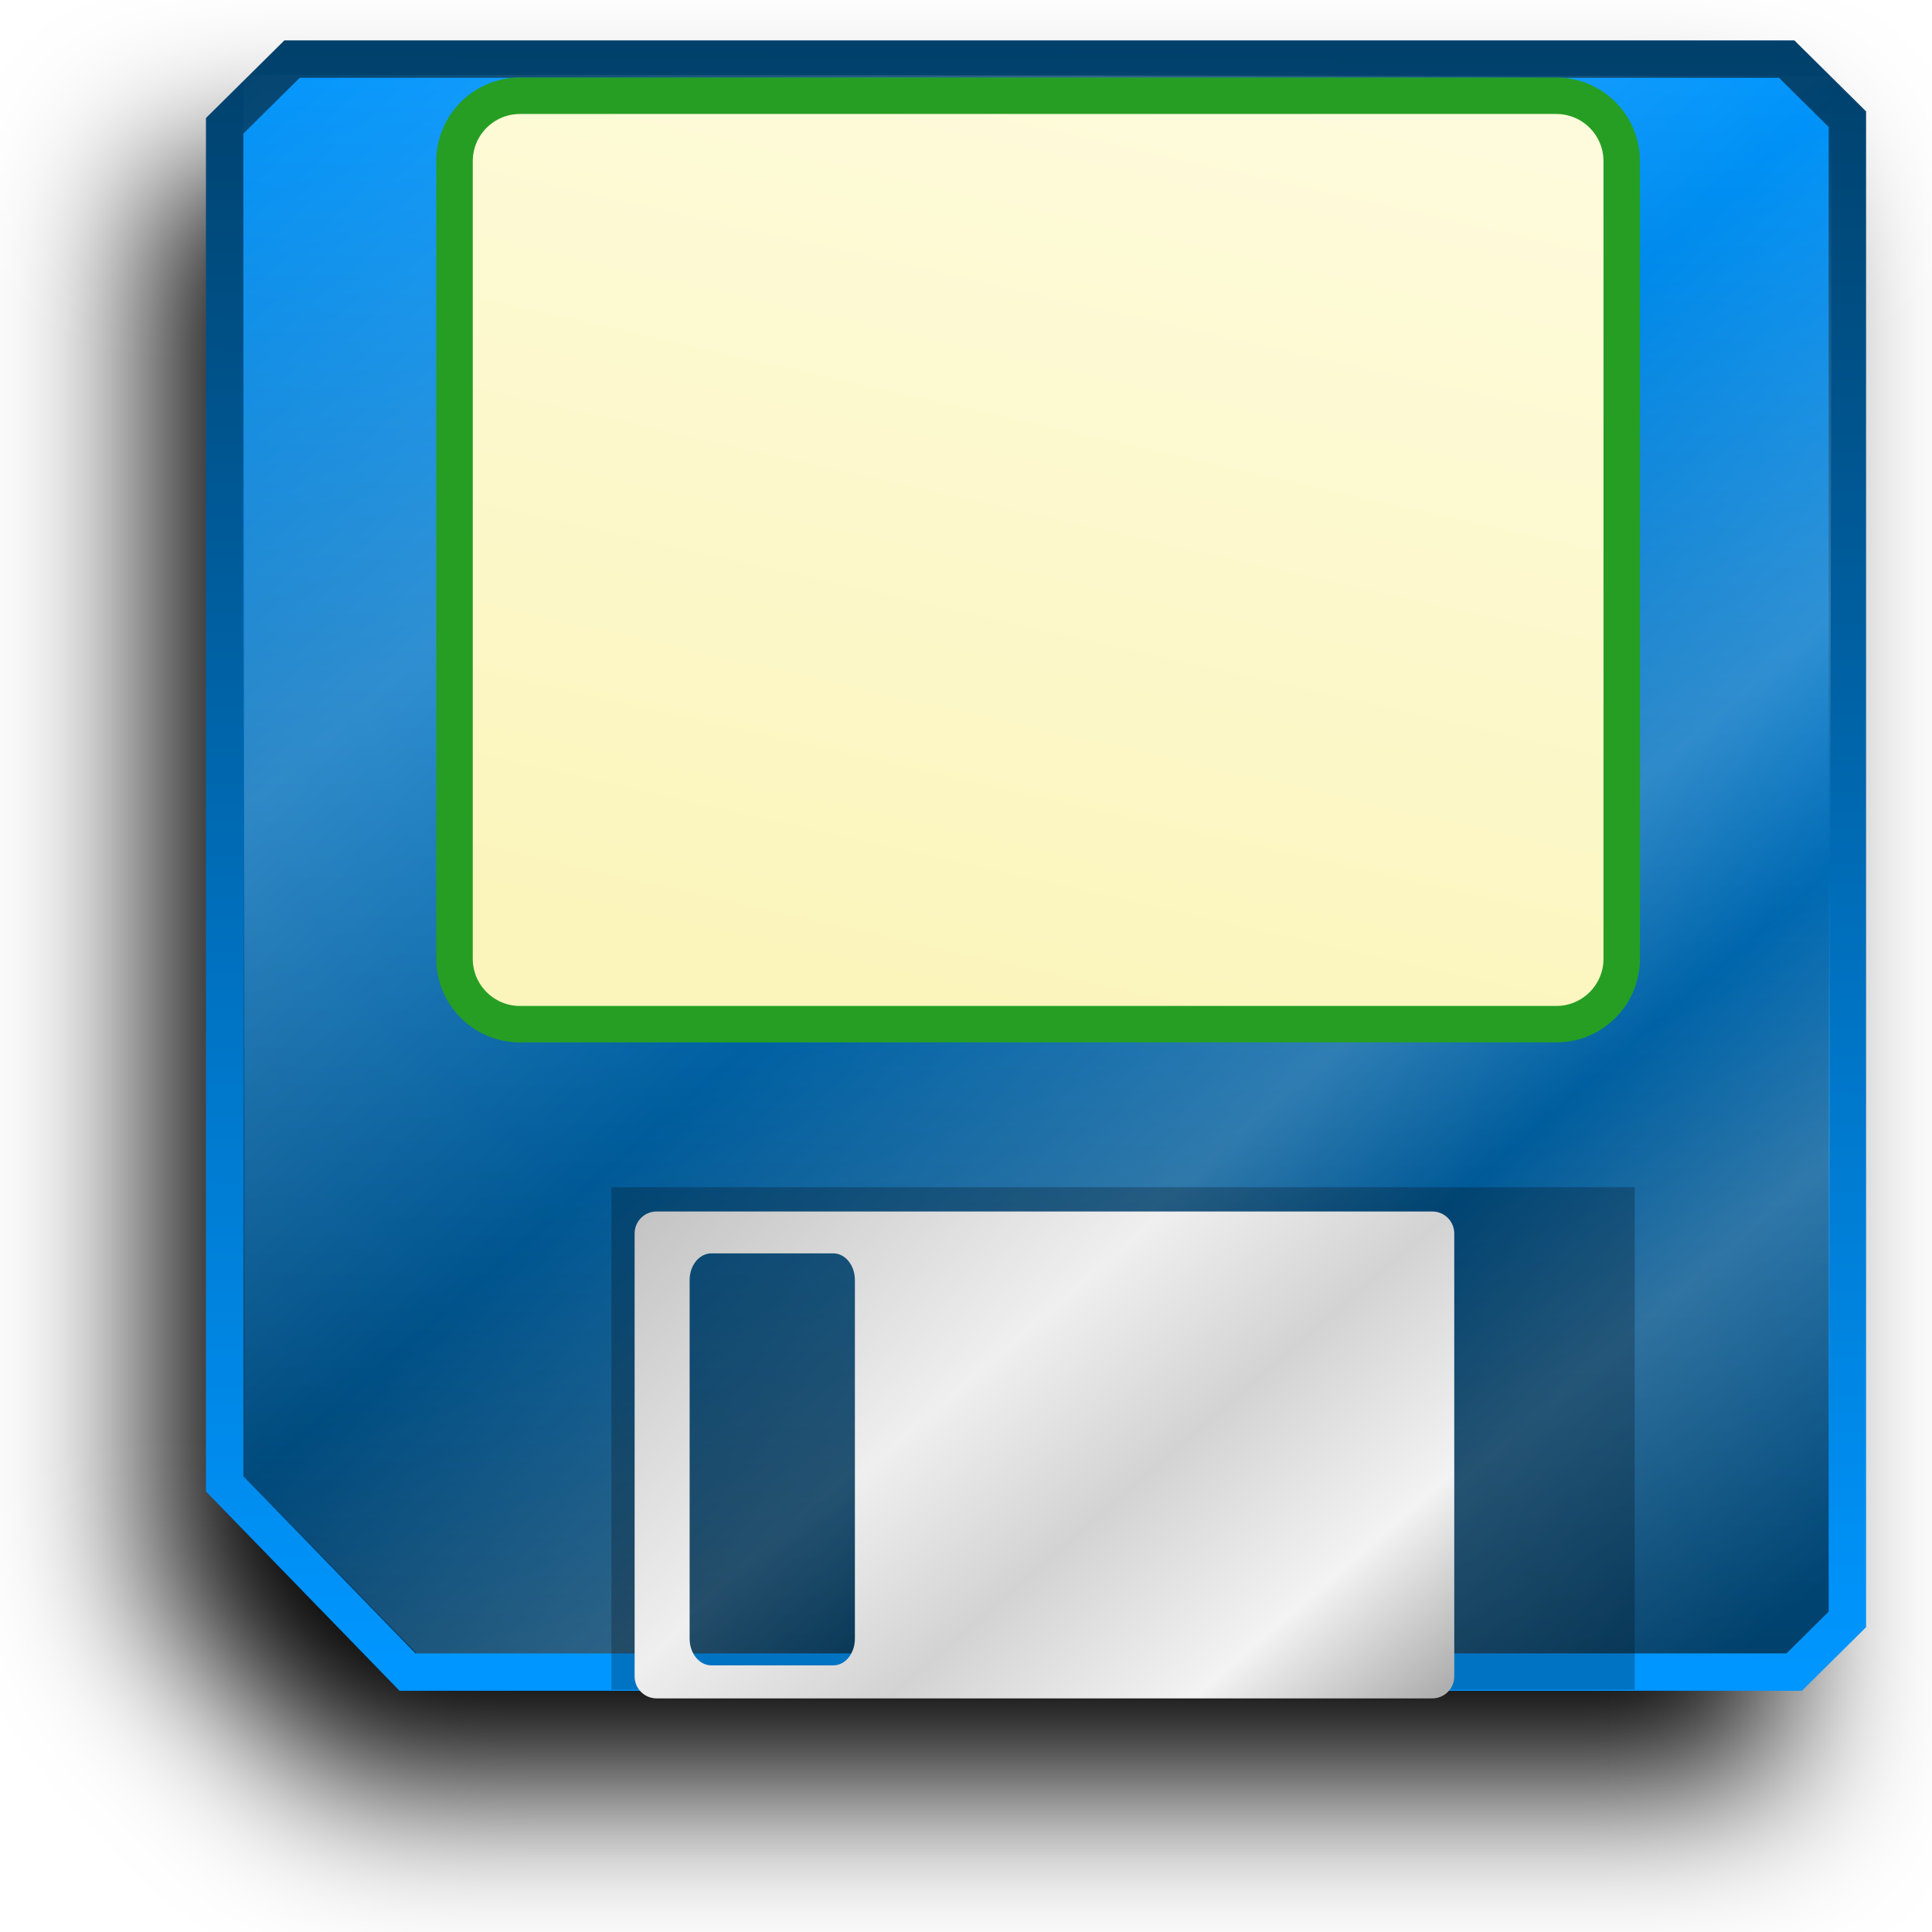
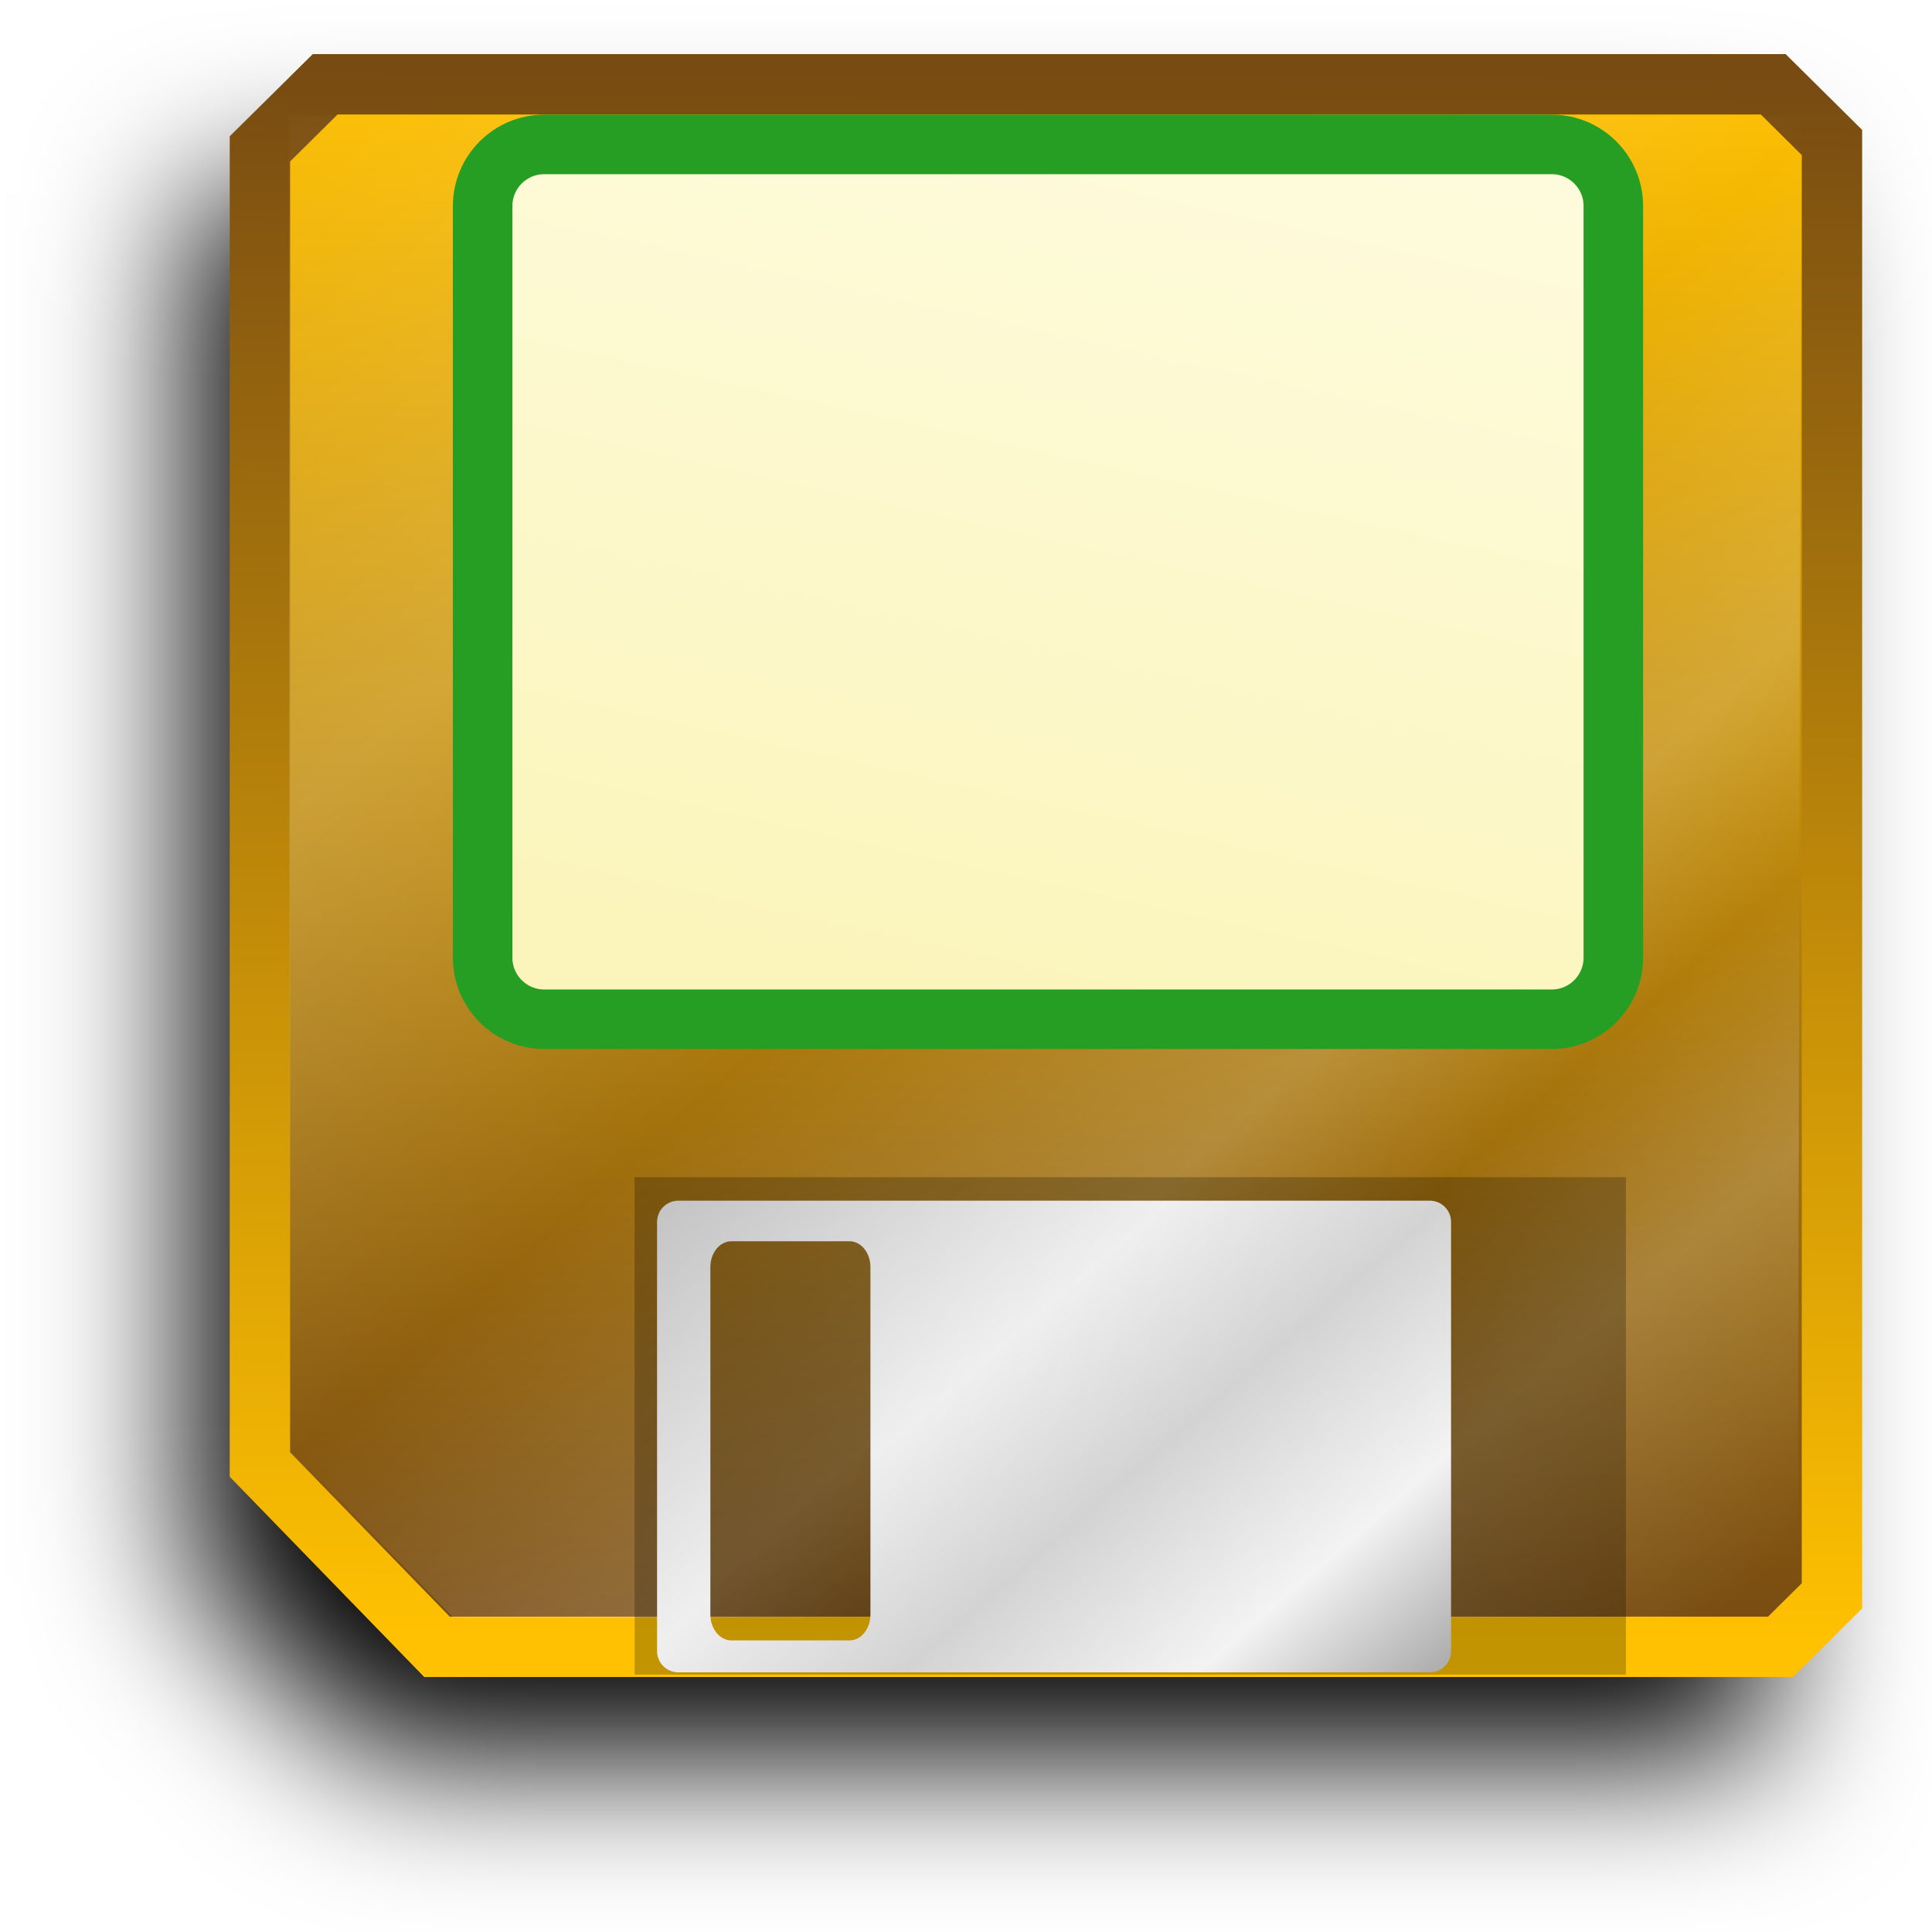
- <svg xmlns="http://www.w3.org/2000/svg" xmlns:xlink="http://www.w3.org/1999/xlink" width="620" height="620" id="svg3993" version="1.0">
+ <svg xmlns="http://www.w3.org/2000/svg" xmlns:xlink="http://www.w3.org/1999/xlink" width="32" height="32" id="svg3993" version="1.0">
  <defs id="defs3995">
    <linearGradient id="linearGradient3837">
      <stop style="stop-color:#ffffff;stop-opacity:0;" offset="0" id="stop3839" />
      <stop id="stop3859" offset="0.27" style="stop-color:#ffffff;stop-opacity:1;" />
      <stop id="stop3855" offset="0.5" style="stop-color:#ffffff;stop-opacity:0;" />
      <stop style="stop-color:#ffffff;stop-opacity:1;" offset="0.675" id="stop3857" />
      <stop id="stop3853" offset="0.761" style="stop-color:#ffffff;stop-opacity:0;" />
      <stop id="stop3851" offset="0.859" style="stop-color:#ffffff;stop-opacity:1;" />
      <stop style="stop-color:#ffffff;stop-opacity:0;" offset="1" id="stop3841" />
    </linearGradient>
    <linearGradient id="linearGradient3825">
      <stop id="stop3827" offset="0" style="stop-color:#bfbfbf;stop-opacity:0;" />
      <stop style="stop-color:#cbcbcb;stop-opacity:0.247;" offset="0.091" id="stop3849" />
      <stop style="stop-color:#d7d7d7;stop-opacity:0.498;" offset="0.183" id="stop3847" />
      <stop style="stop-color:#efefef;stop-opacity:1;" offset="0.366" id="stop3829" />
      <stop id="stop3845" offset="0.49" style="stop-color:#e1e1e1;stop-opacity:0.498;" />
      <stop style="stop-color:#d3d3d3;stop-opacity:0;" offset="0.614" id="stop3831" />
      <stop style="stop-color:#f3f3f3;stop-opacity:1;" offset="0.83" id="stop3833" />
      <stop id="stop3835" offset="1" style="stop-color:#afafaf;stop-opacity:0;" />
    </linearGradient>
    <linearGradient id="linearGradient3809">
      <stop style="stop-color:#fefbdc;stop-opacity:1;" offset="0" id="stop3811" />
      <stop style="stop-color:#fbf5bb;stop-opacity:1;" offset="1" id="stop3813" />
    </linearGradient>
    <linearGradient id="linearGradient3793">
      <stop style="stop-color:#bfbfbf;stop-opacity:1;" offset="0" id="stop3795" />
      <stop id="stop3805" offset="0.411" style="stop-color:#efefef;stop-opacity:1;" />
      <stop id="stop3803" offset="0.614" style="stop-color:#d3d3d3;stop-opacity:1;" />
      <stop id="stop3801" offset="0.83" style="stop-color:#f3f3f3;stop-opacity:1;" />
      <stop style="stop-color:#afafaf;stop-opacity:1;" offset="1" id="stop3797" />
    </linearGradient>
    <linearGradient id="linearGradient3200">
      <stop style="stop-color:#ffffff;stop-opacity:1;" offset="0" id="stop3202" />
      <stop style="stop-color:#ffffff;stop-opacity:0;" offset="1" id="stop3204" />
    </linearGradient>
    <linearGradient id="diffuseColorGradient">
-       <stop id="stop3635" offset="0" style="stop-color:#00406b;stop-opacity:1;" />
-       <stop id="stop3637" offset="1" style="stop-color:#0096ff;stop-opacity:1;" />
+       <stop style="stop-color:#774b12;stop-opacity:1;" offset="0" id="stop3761" />
+       <stop style="stop-color:#ffc101;stop-opacity:1;" offset="1" id="stop3763" />
    </linearGradient>
    <linearGradient xlink:href="#diffuseColorGradient" id="linearGradient3774" gradientUnits="userSpaceOnUse" gradientTransform="matrix(-5.665239,0,0,-1.036903,737.0714,588.523)" x1="76.461" y1="53.08" x2="61.953" y2="553.604" />
    <linearGradient xlink:href="#diffuseColorGradient" id="linearGradient3776" gradientUnits="userSpaceOnUse" gradientTransform="matrix(-5.665239,0,0,-1.036903,737.0714,588.523)" x1="61.953" y1="553.604" x2="76.461" y2="53.08" />
-     <linearGradient xlink:href="#linearGradient3793" id="linearGradient3799" x1="241.84" y1="341.748" x2="435.575" y2="565.901" gradientUnits="userSpaceOnUse" />
-     <linearGradient xlink:href="#linearGradient3809" id="linearGradient3815" x1="386.088" y1="25.701" x2="316.249" y2="331.701" gradientUnits="userSpaceOnUse" gradientTransform="matrix(1.010899,0,0,1,-5.671946,0)" />
-     <linearGradient xlink:href="#linearGradient3837" id="linearGradient3843" x1="30.094" y1="47.281" x2="497.844" y2="583.281" gradientUnits="userSpaceOnUse" />
-     <filter id="filter3794" x="-0.12" width="1.239" y="-0.12" height="1.241">
+     <linearGradient xlink:href="#linearGradient3793" id="linearGradient3799" x1="241.84" y1="341.748" x2="435.575" y2="565.901" gradientUnits="userSpaceOnUse" gradientTransform="matrix(0.05,0,0,0.05,0.7005002,588.4479)" />
+     <linearGradient xlink:href="#linearGradient3809" id="linearGradient3815" x1="386.088" y1="25.701" x2="316.249" y2="331.701" gradientUnits="userSpaceOnUse" gradientTransform="matrix(0.05054493,0,0,0.04863255,0.4169002,588.8974)" />
+     <linearGradient xlink:href="#linearGradient3837" id="linearGradient3843" x1="30.094" y1="47.281" x2="497.844" y2="583.281" gradientUnits="userSpaceOnUse" gradientTransform="matrix(0.04913302,0,0,0.04912768,0.9449824,588.734)" />
+     <filter id="filter3794" x="-0.12" width="1.239" y="-0.12" height="1.241" color-interpolation-filters="sRGB">
      <feGaussianBlur stdDeviation="25.959" id="feGaussianBlur3796" />
    </filter>
    <linearGradient xlink:href="#diffuseColorGradient" id="linearGradient3821" gradientUnits="userSpaceOnUse" gradientTransform="matrix(-5.665239,0,0,-1.036903,737.0714,588.523)" x1="76.461" y1="53.08" x2="61.953" y2="553.604" />
    <linearGradient xlink:href="#diffuseColorGradient" id="linearGradient3823" gradientUnits="userSpaceOnUse" gradientTransform="matrix(-5.665239,0,0,-1.036903,737.0714,588.523)" x1="61.953" y1="553.604" x2="76.461" y2="53.08" />
    <linearGradient xlink:href="#diffuseColorGradient" id="linearGradient3845" gradientUnits="userSpaceOnUse" gradientTransform="matrix(-5.665239,0,0,-1.036903,737.0714,588.523)" x1="76.461" y1="53.08" x2="61.953" y2="553.604" />
    <linearGradient xlink:href="#diffuseColorGradient" id="linearGradient3847" gradientUnits="userSpaceOnUse" gradientTransform="matrix(-5.665239,0,0,-1.036903,737.0714,588.523)" x1="61.953" y1="553.604" x2="76.461" y2="53.08" />
-     <linearGradient xlink:href="#diffuseColorGradient" id="linearGradient3857" gradientUnits="userSpaceOnUse" gradientTransform="matrix(-5.665239,0,0,-1.036903,737.0714,588.523)" x1="76.461" y1="53.08" x2="61.953" y2="553.604" />
-     <linearGradient xlink:href="#diffuseColorGradient" id="linearGradient3859" gradientUnits="userSpaceOnUse" gradientTransform="matrix(-5.665239,0,0,-1.036903,737.0714,588.523)" x1="61.953" y1="553.604" x2="76.461" y2="53.08" />
+     <linearGradient xlink:href="#diffuseColorGradient" id="linearGradient3857" gradientUnits="userSpaceOnUse" gradientTransform="matrix(-0.2832619,0,0,-0.05184515,37.55407,617.8741)" x1="76.461" y1="53.08" x2="61.953" y2="553.604" />
+     <linearGradient xlink:href="#diffuseColorGradient" id="linearGradient3859" gradientUnits="userSpaceOnUse" gradientTransform="matrix(-0.2832619,0,0,-0.05184515,37.55407,617.8741)" x1="61.953" y1="553.604" x2="76.461" y2="53.08" />
  </defs>
-   <g id="layer1">
-     <path id="path3024" d="m 570.844,572.594 0,-517.625 -520.75,0 0,457.219 58.656,60.406 462.094,0 z" style="fill:#000000;fill-opacity:1;stroke:none;filter:url(#filter3794)" />
-     <path style="fill:url(#linearGradient3857);fill-opacity:1;stroke:url(#linearGradient3859);stroke-width:12;stroke-miterlimit:4;stroke-opacity:1;stroke-dasharray:none" d="M 93.719 18.969 L 72.094 40.375 L 72.094 476.188 L 130.75 536.594 L 575.781 536.594 L 592.844 519.688 L 592.844 38.25 L 573.375 18.969 L 93.719 18.969 z " id="rect3051" />
-     <path id="path3817" d="m 586.844,530.594 1,-506.125 -509.75,-0.5 0.5,449.719 55.156,56.906 z" style="opacity:0.184;fill:url(#linearGradient3843);fill-opacity:1;stroke:none" />
-     <rect style="fill:#000000;fill-opacity:0.237;stroke:none" id="rect3778" width="328.381" height="161.241" x="196.214" y="380.998" ry="0" />
-     <rect style="fill:url(#linearGradient3815);fill-opacity:1;stroke:#269e24;stroke-width:11.701;stroke-miterlimit:4;stroke-opacity:1;stroke-dasharray:none" id="rect3807" width="374.562" height="297.943" x="145.868" y="30.729" ry="21" />
-     <path style="fill:url(#linearGradient3799);fill-opacity:1;stroke:none" d="M 210.719 388.781 C 206.801 388.781 203.656 391.926 203.656 395.844 L 203.656 537.969 C 203.656 541.886 206.801 545.031 210.719 545.031 L 459.625 545.031 C 463.542 545.031 466.688 541.886 466.688 537.969 L 466.688 395.844 C 466.688 391.926 463.542 388.781 459.625 388.781 L 210.719 388.781 z M 228.281 402.219 L 267.406 402.219 C 271.254 402.219 274.344 406.038 274.344 410.781 L 274.344 525.875 C 274.344 530.618 271.254 534.438 267.406 534.438 L 228.281 534.438 C 224.434 534.438 221.312 530.618 221.312 525.875 L 221.312 410.781 C 221.312 406.038 224.434 402.219 228.281 402.219 z " id="rect3780" />
+   <g id="layer1" transform="translate(0,-588)">
+     <path id="path3024" d="m 570.844,572.594 0,-517.625 -520.75,0 0,457.219 58.656,60.406 462.094,0 z" style="fill:#000000;fill-opacity:1;stroke:none;filter:url(#filter3794)" transform="matrix(0.05,0,0,0.05,0.7005002,588.4479)" />
+     <path style="fill:url(#linearGradient3857);fill-opacity:1;stroke:url(#linearGradient3859);stroke-width:1;stroke-miterlimit:4;stroke-opacity:1;stroke-dasharray:none" d="m 5.386,589.396 -1.081,1.07 0,21.791 2.933,3.02 22.252,0 0.853,-0.845 0,-24.072 -0.973,-0.964 -23.983,0 z" id="rect3051" />
+     <path id="path3817" d="m 29.778,614.801 0.049,-24.865 -25.046,-0.025 0.025,22.094 2.71,2.796 z" style="opacity:0.184;fill:url(#linearGradient3843);fill-opacity:1;stroke:none" />
+     <rect style="fill:#000000;fill-opacity:0.237;stroke:none" id="rect3778" width="16.419" height="8.239" x="10.511" y="607.498" ry="0" />
+     <rect style="fill:url(#linearGradient3815);fill-opacity:1;stroke:#269e24;stroke-width:0.986;stroke-miterlimit:4;stroke-opacity:1;stroke-dasharray:none" id="rect3807" width="18.728" height="14.49" x="7.994" y="590.392" ry="1.021" />
+     <path style="fill:url(#linearGradient3799);fill-opacity:1;stroke:none" d="m 11.236,607.887 c -0.196,0 -0.353,0.157 -0.353,0.353 l 0,7.106 c 0,0.196 0.157,0.353 0.353,0.353 l 12.445,0 c 0.196,0 0.353,-0.157 0.353,-0.353 l 0,-7.106 c 0,-0.196 -0.157,-0.353 -0.353,-0.353 l -12.445,0 z m 0.878,0.672 1.956,0 c 0.192,0 0.347,0.191 0.347,0.428 l 0,5.755 c 0,0.237 -0.154,0.428 -0.347,0.428 l -1.956,0 c -0.192,0 -0.348,-0.191 -0.348,-0.428 l 0,-5.755 c 0,-0.237 0.156,-0.428 0.348,-0.428 z" id="rect3780" />
  </g>
</svg>
